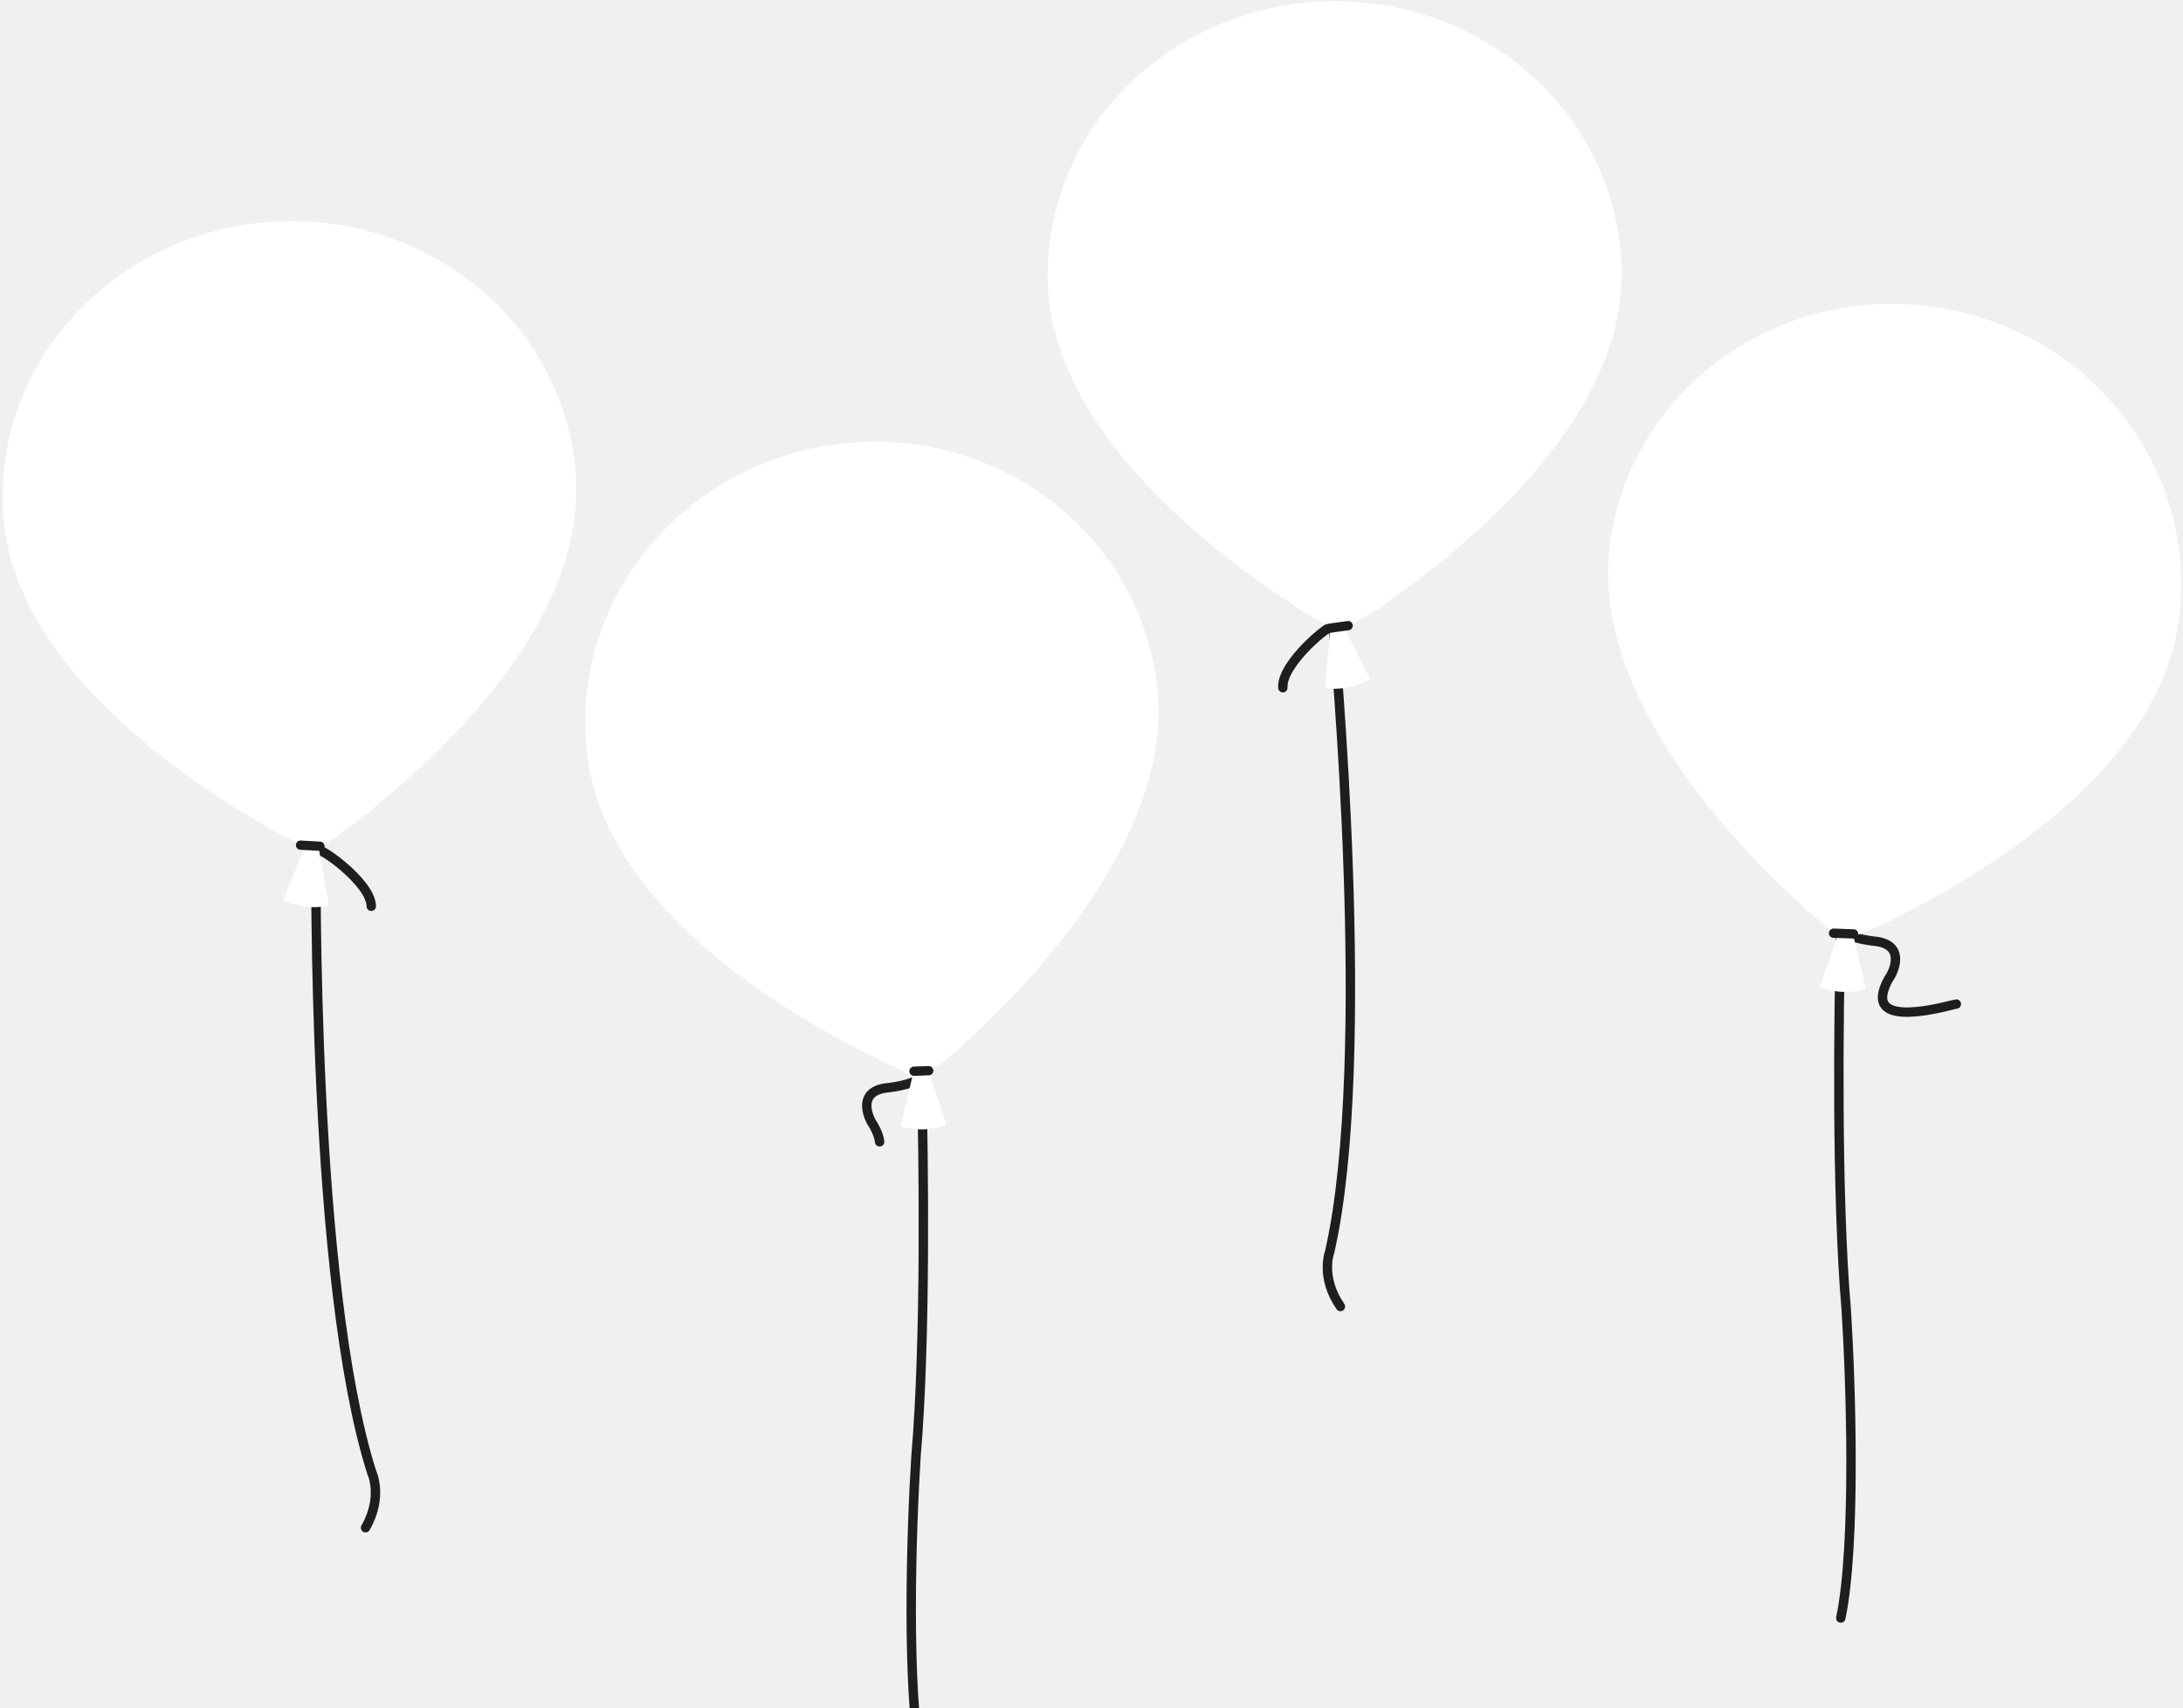
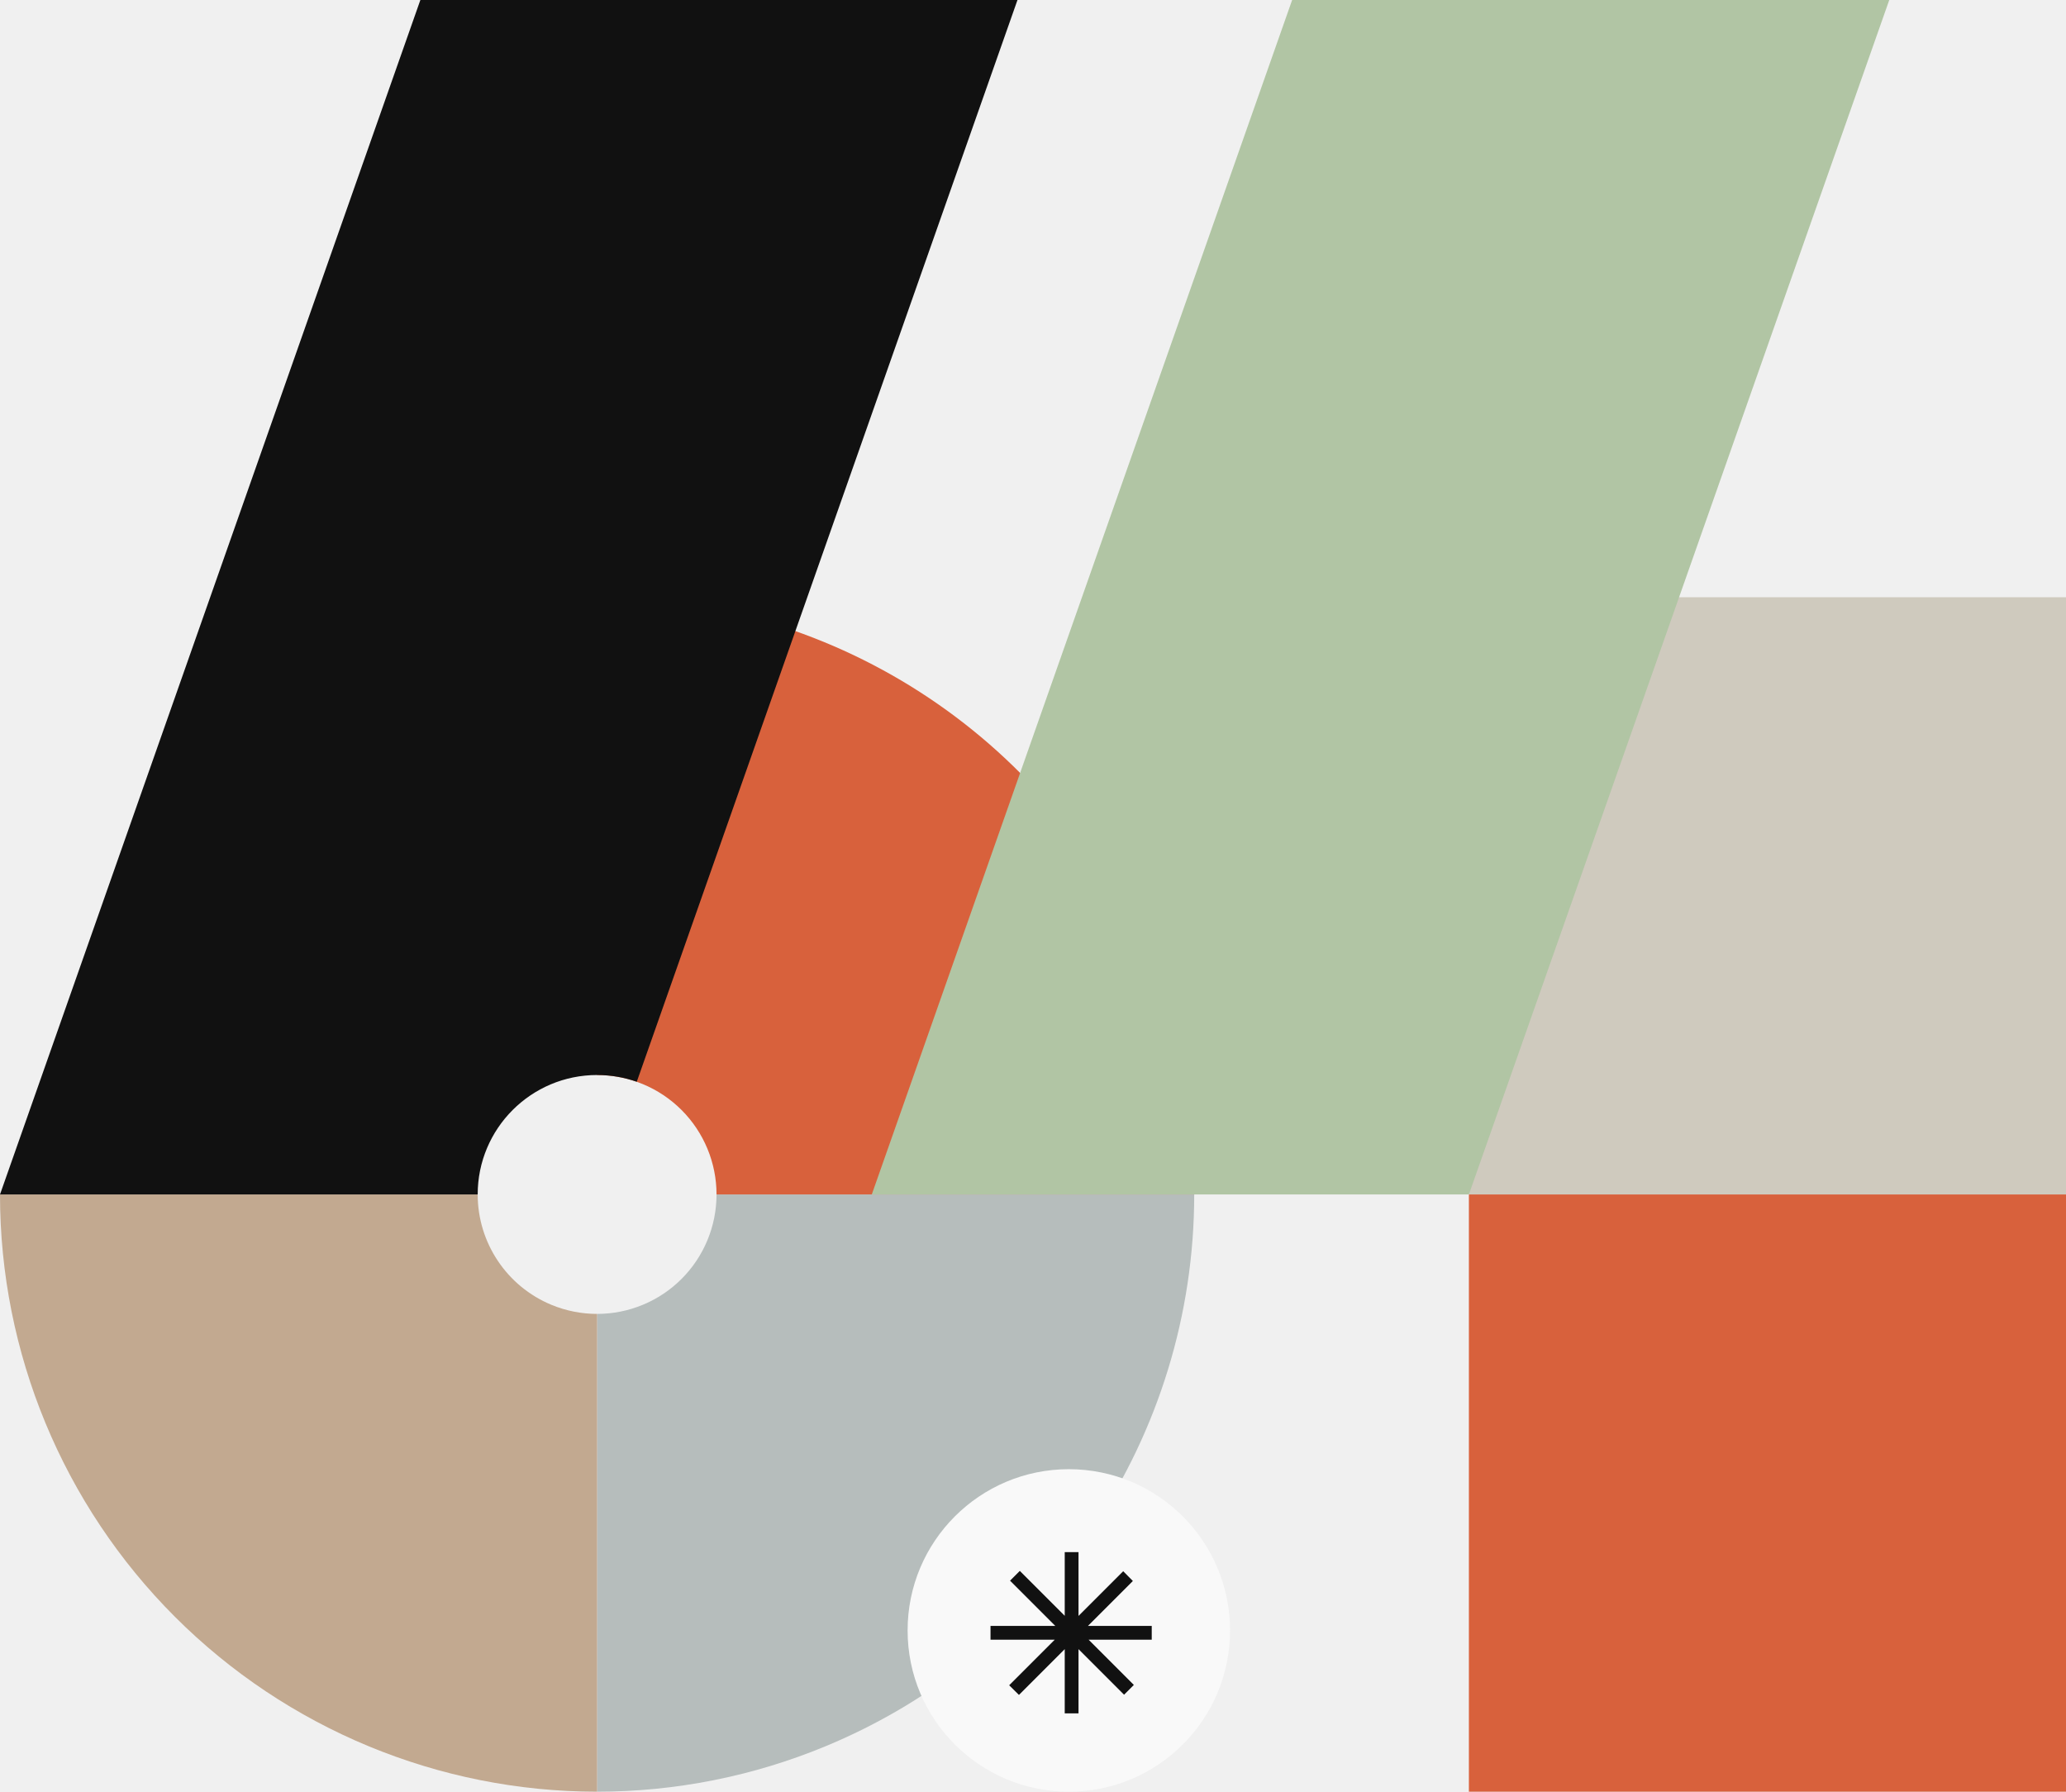
- <svg xmlns="http://www.w3.org/2000/svg" viewBox="0 0 464 363" fill="none">
-   <path d="M78.913 192.621c-.04-5.218-11.878-13.339-11.788-11.996.091 1.343-.955 91.866 11.876 132.297 0 0 2.504 5.168-1.301 11.789" stroke="#1E1E1E" stroke-width="2" stroke-linecap="round" stroke-linejoin="round" />
-   <path d="m66.025 169.397-2.246 4.468 2.651 1.332 2.44-1.688-2.846-4.112Zm0 0c2.845 4.112 2.846 4.111 2.848 4.11l.003-.003.01-.007.035-.024.121-.085c.103-.073.252-.177.442-.313.38-.273.927-.67 1.617-1.183a166.555 166.555 0 0 0 5.664-4.421c4.653-3.79 10.85-9.22 16.993-15.763 6.126-6.526 12.309-14.278 16.824-22.723 4.508-8.431 7.509-17.846 6.829-27.564-2.078-29.724-29.002-51.417-59.586-49.278C27.241 54.282 3.6 79.51 5.677 109.235c.68 9.718 4.962 18.622 10.6 26.344 5.646 7.735 12.848 14.551 19.822 20.161 6.993 5.625 13.887 10.139 19.021 13.244a165.576 165.576 0 0 0 6.225 3.59 103.129 103.129 0 0 0 2.247 1.195l.131.067.038.019.011.006.004.002c.002.001.003.002 2.248-4.466Z" fill="#fff" stroke="#fff" stroke-width="10" />
-   <path d="m65.879 177.285-5.663 13.965s3.649 2.391 9.688 1.26l-2.642-15.065-1.383-.16Z" fill="#fff" />
-   <rect x="62.953" y="178.598" width="6.106" height="1.97" rx=".985" transform="rotate(3.18 62.953 178.598)" fill="#1E1E1E" />
-   <path d="M186.961 242.688s-.127-1.806-1.751-4.234c0 0-3.577-6.178 2.952-7.191 0 0 5.908-.507 7.694-2.372.492 16.768.952 56.344-1.149 80.507-.986 15.32-2.136 49.902 1.149 65.66" stroke="#1E1E1E" stroke-width="2" stroke-linecap="round" stroke-linejoin="round" />
-   <path d="m194.464 217.687 3.154 3.881-2.341 1.902-2.774-1.184 1.961-4.599Zm0 0a816.555 816.555 0 0 1-1.964 4.598l-.004-.002-.012-.005-.039-.016-.136-.059a112.689 112.689 0 0 1-2.328-1.058 164.825 164.825 0 0 1-6.469-3.213c-5.347-2.796-12.55-6.899-19.93-12.121-14.417-10.199-30.946-25.657-33.662-44.98-4.198-29.869 17.489-57.102 47.927-61.38 30.439-4.277 58.792 15.922 62.99 45.792 2.715 19.323-8.913 38.738-19.96 52.515-5.655 7.054-11.447 12.984-15.817 17.146a165.602 165.602 0 0 1-5.333 4.871 111.123 111.123 0 0 1-1.997 1.701l-.063.052-.033.027-.01.008-.004.003c-.001.001-.002.002-3.156-3.879Z" fill="#fff" stroke="#fff" stroke-width="10" />
-   <path d="m194.905 224.66-3.449 14.669s3.972 1.802 9.766-.244l-4.926-14.48-1.391.055Z" fill="#fff" />
-   <rect width="5.103" height="1.97" rx=".985" transform="scale(-1 1) rotate(2.085 -6324.149 -5336.641)" fill="#1E1E1E" />
-   <path d="M272.674 146.172c-.395-5.204 10.723-14.284 10.745-12.938.022 1.345 8.621 91.465-.79 132.827 0 0-2.064 5.358 2.28 11.638" stroke="#1E1E1E" stroke-width="2" stroke-linecap="round" stroke-linejoin="round" />
-   <path d="m284.568 122.79 2.611 4.265-2.531 1.549-2.572-1.479 2.492-4.335Zm0 0c-2.492 4.335-2.493 4.334-2.495 4.333l-.004-.002-.011-.006-.036-.021-.128-.075a106.955 106.955 0 0 1-2.176-1.319 165.633 165.633 0 0 1-6.014-3.933c-4.952-3.388-11.582-8.281-18.249-14.289-6.649-5.992-13.458-13.2-18.662-21.24-5.197-8.025-8.973-17.156-9.107-26.897-.41-29.793 24.609-53.658 55.265-54.08 30.656-.422 56.321 22.745 56.731 52.539.135 9.74-3.389 18.972-8.362 27.138-4.982 8.179-11.589 15.572-18.071 21.745-6.499 6.189-12.991 11.263-17.849 14.786a167.49 167.49 0 0 1-5.903 4.096c-.718.474-1.287.84-1.681 1.091l-.458.288a9.846 9.846 0 0 0-.126.078l-.036.022-.011.007-.003.002c-.002.001-.003.002-2.614-4.263Z" fill="#fff" stroke="#fff" stroke-width="10" />
-   <path d="m284.383 130.802 6.808 13.443s-3.436 2.688-9.549 2.064l1.376-15.233 1.365-.274Z" fill="#fff" />
-   <rect width="6.106" height="1.97" rx=".985" transform="scale(-1 1) rotate(7.968 -1090.36 -1997.313)" fill="#1E1E1E" />
-   <path d="M415.822 213.413c-.66 0-16.451 4.903-15.663-1.87 0 0 .126-1.807 1.751-4.235 0 0 3.577-6.177-2.952-7.19 0 0-5.909-.508-7.694-2.372-.493 16.767-.952 56.343 1.149 80.506.985 15.321 2.135 49.902-1.149 65.66" stroke="#1E1E1E" stroke-width="2" stroke-linecap="round" stroke-linejoin="round" />
-   <path d="m393.572 188.375-3.154 3.88 2.341 1.903 2.775-1.184-1.962-4.599Zm0 0c1.962 4.599 1.963 4.599 1.965 4.598l.004-.002.012-.005.039-.017.136-.059a113.778 113.778 0 0 0 2.328-1.058 164.53 164.53 0 0 0 6.469-3.212c5.347-2.796 12.549-6.9 19.93-12.121 14.416-10.2 30.946-25.657 33.661-44.98 4.198-29.87-17.489-57.102-47.927-61.38-30.439-4.278-58.791 15.922-62.989 45.792-2.716 19.323 8.912 38.737 19.959 52.515 5.656 7.054 11.448 12.984 15.817 17.146a166.688 166.688 0 0 0 5.333 4.871 117.548 117.548 0 0 0 1.997 1.7l.064.053.032.026.011.008.003.003c.001.001.002.002 3.156-3.878Z" fill="#fff" stroke="#fff" stroke-width="10" />
-   <path d="m393.123 195.432 3.45 14.669s-3.973 1.802-9.767-.244l4.927-14.48 1.39.055Z" fill="#fff" />
-   <rect x="388.766" y="197.329" width="6.234" height="1.97" rx=".985" transform="rotate(2.085 388.766 197.329)" fill="#1E1E1E" />
+ <svg xmlns="http://www.w3.org/2000/svg" width="346" height="300" fill="none" viewBox="0 0 346 300">
+   <path fill="#B6BDBC" d="M200 200a100.006 100.006 0 0 1-61.732 92.388A100.006 100.006 0 0 1 100 300v-80a20.006 20.006 0 0 0 14.142-5.858A20.006 20.006 0 0 0 120 200h80Z" />
+   <path fill="#D8613C" d="M100 100a100.006 100.006 0 0 1 92.388 61.732A100.006 100.006 0 0 1 200 200h-80a20.006 20.006 0 0 0-5.858-14.142A20.006 20.006 0 0 0 100 180v-80Z" />
+   <path fill="#C2A990" d="M100 300a100.01 100.01 0 0 1-70.71-29.289A100 100 0 0 1 0 200h80a20.005 20.005 0 0 0 12.346 18.478A20.002 20.002 0 0 0 100 220v80Z" />
+   <path fill="#111" fill-rule="evenodd" d="M170.4 0h-100L0 200h80c0-11.046 8.954-20 20-20 2.329 0 4.564.398 6.642 1.129L170.4 0Z" clip-rule="evenodd" />
+   <path fill="#CFCABE" d="M246 100h100v100H246z" />
+   <path fill="#D8613C" d="M246 200h100v100H246z" />
+   <path fill="#B1C5A4" d="M216.4 0h100L246 200H146L216.4 0Z" />
+   <circle cx="179" cy="273" r="27" fill="#F9F9F9" />
+   <path fill="#111" d="M180.621 259.886v10.683l7.486-7.485 1.617 1.635-7.522 7.522h10.684v2.308h-10.575l7.577 7.576-1.636 1.636-7.631-7.632v10.757h-2.307v-10.757l-7.668 7.668-1.635-1.617 7.631-7.631h-10.756v-2.308h10.847l-7.577-7.577 1.635-1.635 7.523 7.522v-10.665h2.307Z" />
</svg>
